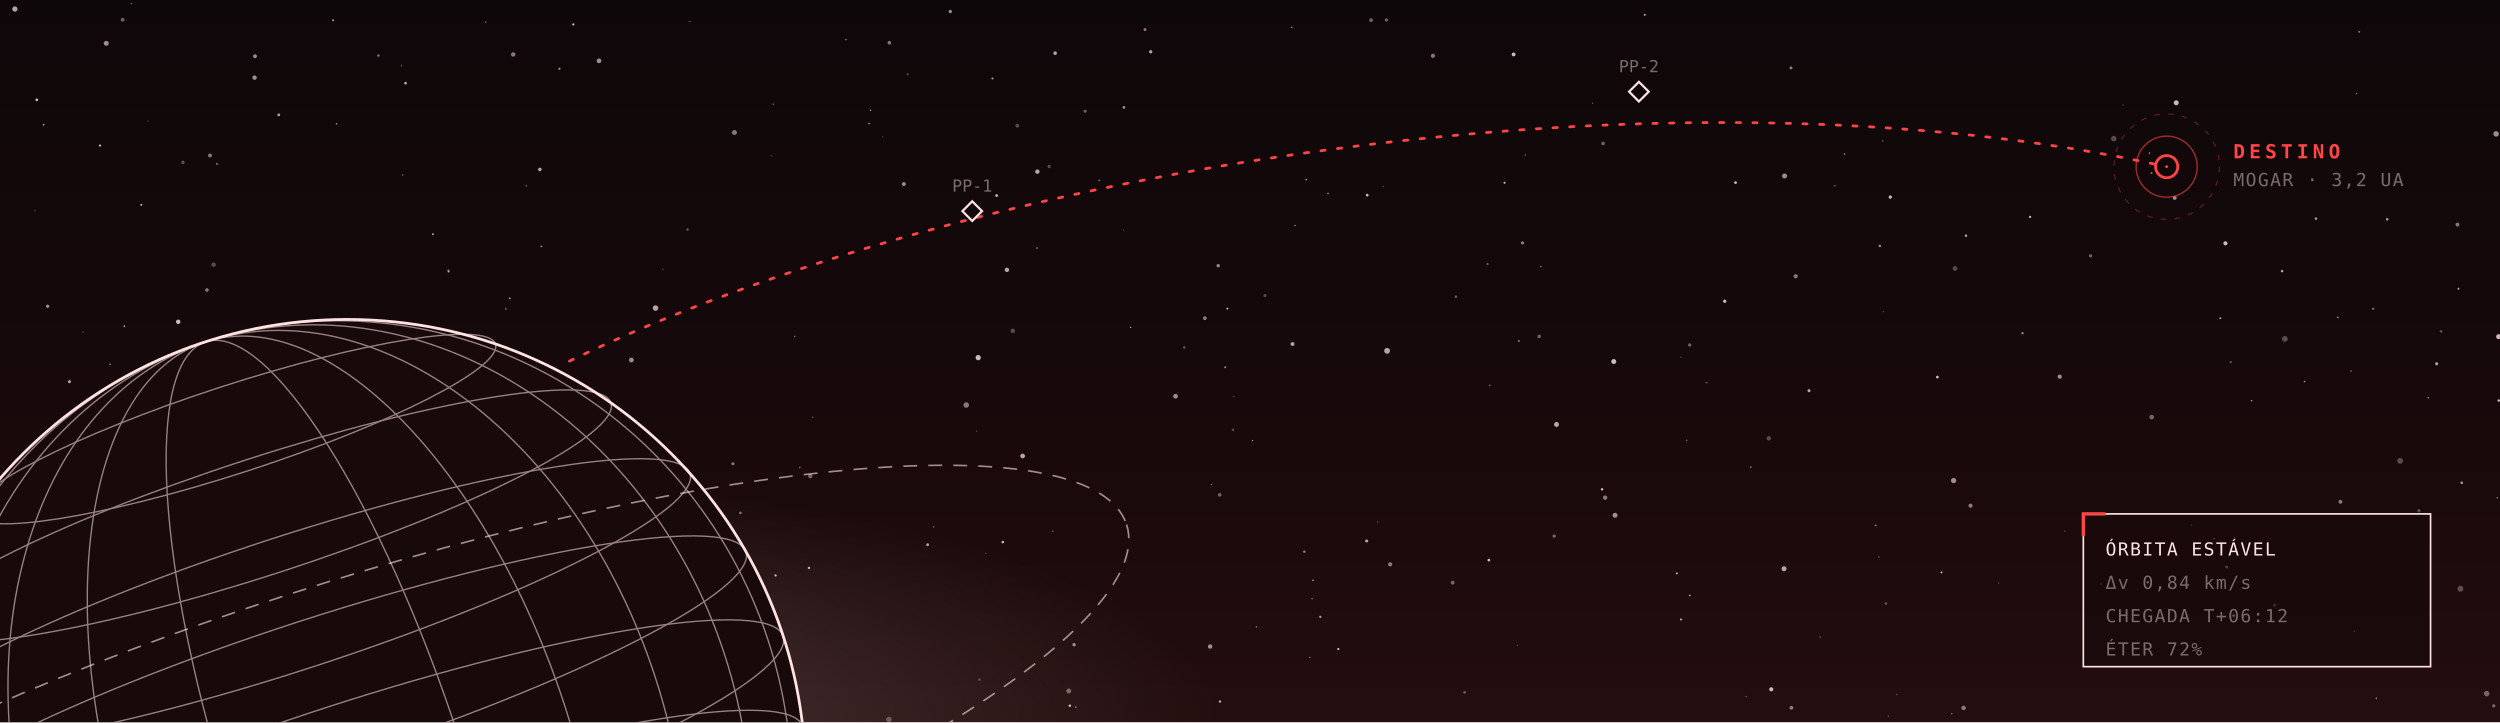
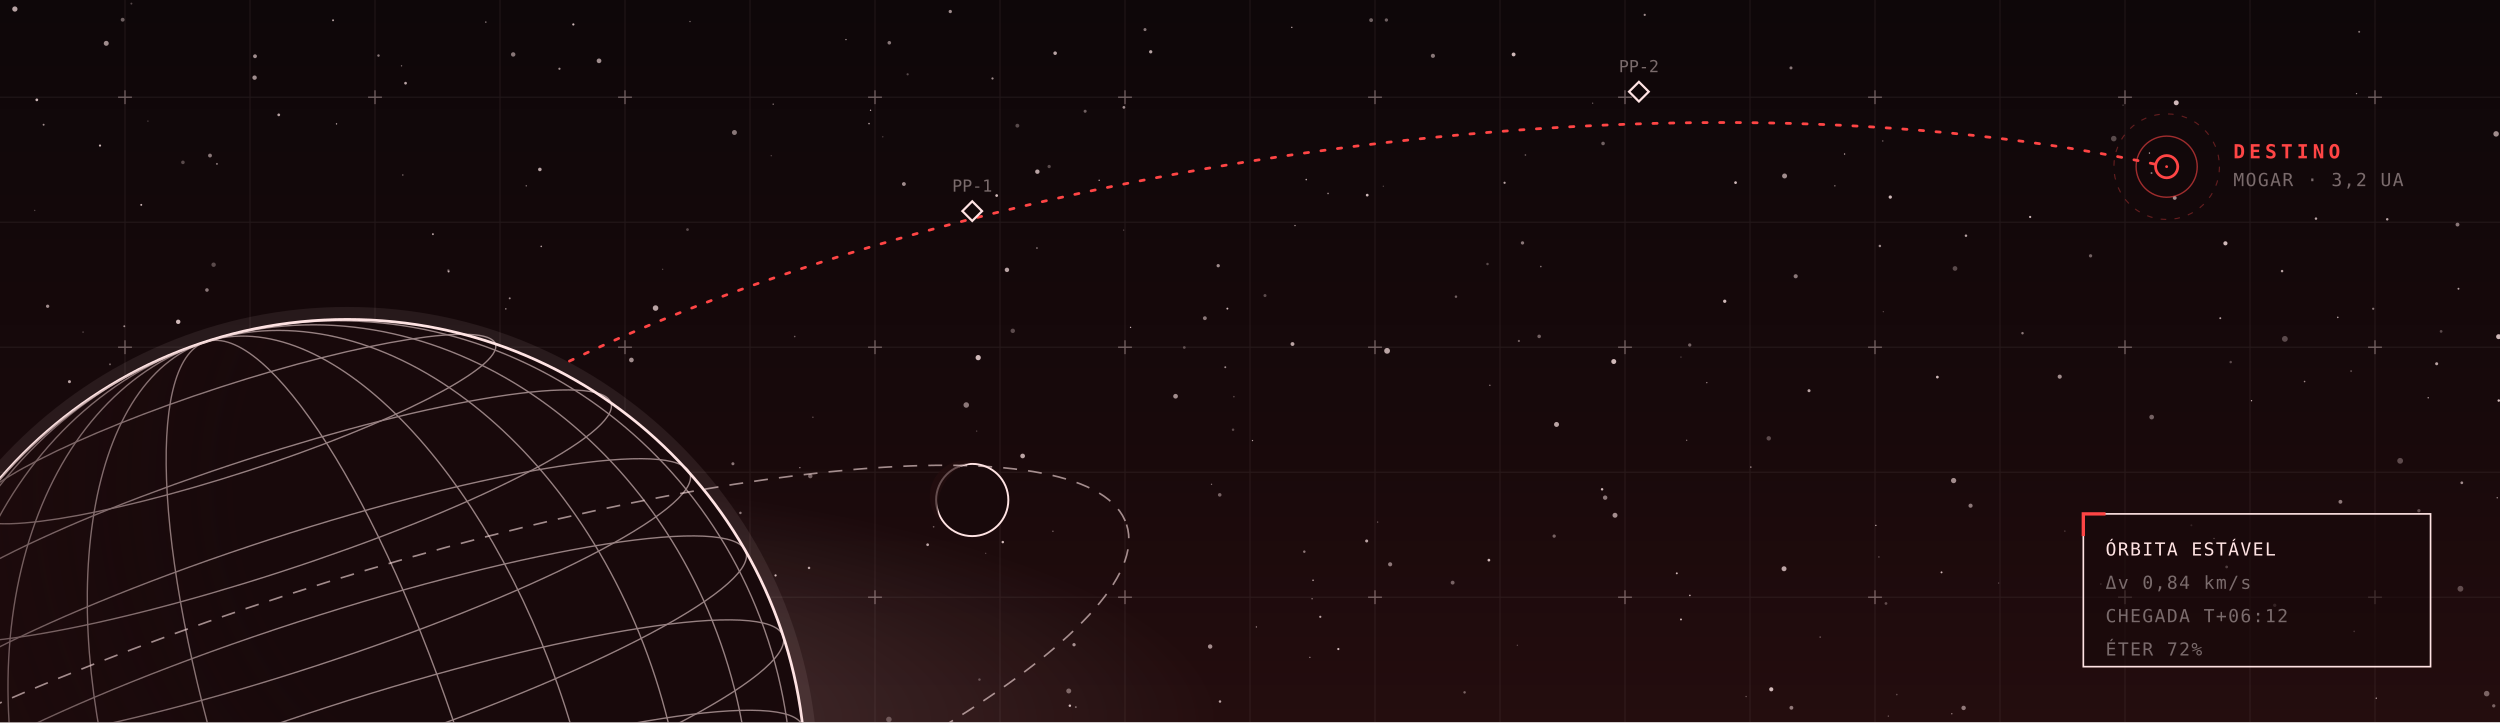
<svg xmlns="http://www.w3.org/2000/svg" viewBox="0 0 1800 520" preserveAspectRatio="xMidYMid slice">
  <defs>
    <linearGradient id="f" x1="0" y1="0" x2="0" y2="1">
      <stop offset="0" stop-color="#0e0709" />
      <stop offset=".6" stop-color="#18090b" />
      <stop offset="1" stop-color="#240d0e" />
    </linearGradient>
  </defs>
  <rect width="1800" height="520" fill="url(#f)" />
+   <g stroke="#7a6b6c" stroke-width=".8" opacity=".16">
+     <line x1="90" y1="0" x2="90" y2="520" />
+     <line x1="180" y1="0" x2="180" y2="520" />
+     <line x1="270" y1="0" x2="270" y2="520" />
+     <line x1="360" y1="0" x2="360" y2="520" />
+     <line x1="450" y1="0" x2="450" y2="520" />
+     <line x1="540" y1="0" x2="540" y2="520" />
+     <line x1="630" y1="0" x2="630" y2="520" />
+     <line x1="720" y1="0" x2="720" y2="520" />
+     <line x1="810" y1="0" x2="810" y2="520" />
+     <line x1="900" y1="0" x2="900" y2="520" />
+     <line x1="990" y1="0" x2="990" y2="520" />
+     <line x1="1080" y1="0" x2="1080" y2="520" />
+     <line x1="1170" y1="0" x2="1170" y2="520" />
+     <line x1="1260" y1="0" x2="1260" y2="520" />
+     <line x1="1350" y1="0" x2="1350" y2="520" />
+     <line x1="1440" y1="0" x2="1440" y2="520" />
+     <line x1="1530" y1="0" x2="1530" y2="520" />
+     <line x1="1620" y1="0" x2="1620" y2="520" />
+     <line x1="1710" y1="0" x2="1710" y2="520" />
+     <line x1="0" y1="70" x2="1800" y2="70" />
+     <line x1="0" y1="160" x2="1800" y2="160" />
+     <line x1="0" y1="250" x2="1800" y2="250" />
+     <line x1="0" y1="340" x2="1800" y2="340" />
+     <line x1="0" y1="430" x2="1800" y2="430" />
+   </g>
+   <g stroke="#ffe3e3" stroke-width="1" opacity=".35">
+     <path d="M 85 70 H 95 M 90 65 V 75" />
+     <path d="M 85 250 H 95 M 90 245 V 255" />
+     <path d="M 85 430 H 95 M 90 425 V 435" />
+     <path d="M 265 70 H 275 M 270 65 V 75" />
+     <path d="M 265 250 H 275 M 270 245 V 255" />
+     <path d="M 265 430 H 275 M 270 425 V 435" />
+     <path d="M 445 70 H 455 M 450 65 V 75" />
+     <path d="M 445 250 H 455 M 450 245 V 255" />
+     <path d="M 445 430 H 455 M 450 425 V 435" />
+     <path d="M 625 70 H 635 M 630 65 V 75" />
+     <path d="M 625 250 H 635 M 630 245 V 255" />
+     <path d="M 625 430 H 635 M 630 425 V 435" />
+     <path d="M 805 70 H 815 M 810 65 V 75" />
+     <path d="M 805 250 H 815 M 810 245 V 255" />
+     <path d="M 805 430 H 815 M 810 425 V 435" />
+     <path d="M 985 70 H 995 M 990 65 V 75" />
+     <path d="M 985 250 H 995 M 990 245 V 255" />
+     <path d="M 985 430 H 995 M 990 425 V 435" />
+     <path d="M 1165 70 H 1175 M 1170 65 V 75" />
+     <path d="M 1165 250 H 1175 M 1170 245 V 255" />
+     <path d="M 1165 430 H 1175 M 1170 425 V 435" />
+     <path d="M 1345 70 H 1355 M 1350 65 V 75" />
+     <path d="M 1345 250 H 1355 M 1350 245 V 255" />
+     <path d="M 1345 430 H 1355 M 1350 425 V 435" />
+     <path d="M 1525 70 H 1535 M 1530 65 V 75" />
+     <path d="M 1525 250 H 1535 M 1530 245 V 255" />
+     <path d="M 1525 430 H 1535 M 1530 425 V 435" />
+     <path d="M 1705 70 H 1715 M 1710 65 V 75" />
+     <path d="M 1705 250 H 1715 M 1710 245 V 255" />
+     <path d="M 1705 430 H 1715 M 1710 425 V 435" />
+   </g>
  <circle cx="378.9" cy="133.8" r="0.5" fill="#ffe5e5" opacity="0.6" />
  <circle cx="774.6" cy="509.1" r="0.7" fill="#ffe5e5" opacity="0.4" />
  <circle cx="556.7" cy="75" r="0.5" fill="#ffe5e5" opacity="0.6" />
  <circle cx="871.3" cy="465.5" r="1.6" fill="#ffe5e5" opacity="0.6" />
  <circle cx="846.4" cy="285.3" r="1.7" fill="#ffe5e5" opacity="0.6" />
  <circle cx="1089.8" cy="39.2" r="1.4" fill="#ffe5e5" opacity="0.8" />
  <circle cx="867.5" cy="229.1" r="1.4" fill="#ffe5e5" opacity="0.5" />
  <circle cx="128.3" cy="231.7" r="1.6" fill="#ffe5e5" opacity="0.8" />
  <circle cx="1790.4" cy="499.4" r="2" fill="#ffe5e5" opacity="0.4" />
  <circle cx="1155.7" cy="358.3" r="1.6" fill="#ffe5e5" opacity="0.5" />
  <circle cx="496.8" cy="15.5" r="0.5" fill="#ffe5e5" opacity="0.5" />
  <circle cx="930.6" cy="247.7" r="1.4" fill="#ffe5e5" opacity="0.7" />
  <circle cx="1547.6" cy="110.2" r="0.5" fill="#ffe5e5" opacity="0.8" />
  <circle cx="872.3" cy="348.7" r="0.5" fill="#ffe5e5" opacity="0.5" />
  <circle cx="34.3" cy="220.5" r="1.2" fill="#ffe5e5" opacity="0.6" />
  <circle cx="939.1" cy="397.2" r="0.9" fill="#ffe5e5" opacity="0.5" />
  <circle cx="364.2" cy="222.4" r="0.5" fill="#ffe5e5" opacity="0.8" />
  <circle cx="1708.7" cy="222.3" r="0.8" fill="#ffe5e5" opacity="0.5" />
  <circle cx="1594.1" cy="387.7" r="0.5" fill="#ffe5e5" opacity="0.8" />
  <circle cx="1406.6" cy="346" r="1.9" fill="#ffe5e5" opacity="0.6" />
  <circle cx="722" cy="390.3" r="0.9" fill="#ffe5e5" opacity="0.8" />
  <circle cx="883.7" cy="222.2" r="0.7" fill="#ffe5e5" opacity="0.8" />
  <circle cx="1096.2" cy="174.9" r="1.2" fill="#ffe5e5" opacity="0.5" />
  <circle cx="1289.8" cy="509.6" r="1.4" fill="#ffe5e5" opacity="0.5" />
  <circle cx="945.4" cy="417.8" r="0.6" fill="#ffe5e5" opacity="0.7" />
  <circle cx="1659.3" cy="274.7" r="0.6" fill="#ffe5e5" opacity="0.6" />
  <circle cx="1289.5" cy="48.9" r="1.1" fill="#ffe5e5" opacity="0.5" />
  <circle cx="1357.9" cy="434.5" r="1" fill="#ffe5e5" opacity="0.3" />
  <circle cx="1072.7" cy="277.4" r="0.5" fill="#ffe5e5" opacity="0.6" />
  <circle cx="388.7" cy="122" r="1.3" fill="#ffe5e5" opacity="0.7" />
  <circle cx="770.3" cy="508.1" r="0.9" fill="#ffe5e5" opacity="0.8" />
  <circle cx="1771.5" cy="423.9" r="2.1" fill="#ffe5e5" opacity="0.3" />
  <circle cx="1000.9" cy="406.3" r="1.5" fill="#ffe5e5" opacity="0.5" />
  <circle cx="704.3" cy="257.5" r="1.9" fill="#ffe5e5" opacity="0.8" />
  <circle cx="1119" cy="386" r="1.2" fill="#ffe5e5" opacity="0.4" />
  <circle cx="1405.3" cy="513.9" r="0.5" fill="#ffe5e5" opacity="0.6" />
  <circle cx="1772.5" cy="347.6" r="1" fill="#ffe5e5" opacity="0.6" />
  <circle cx="1284.9" cy="126.7" r="1.8" fill="#ffe5e5" opacity="0.6" />
  <circle cx="1146.7" cy="74.3" r="0.5" fill="#ffe5e5" opacity="0.4" />
  <circle cx="1310.5" cy="458.7" r="0.5" fill="#ffe5e5" opacity="0.5" />
  <circle cx="1260.6" cy="336.3" r="0.5" fill="#ffe5e5" opacity="0.8" />
  <circle cx="1154.2" cy="103.3" r="1.3" fill="#ffe5e5" opacity="0.4" />
  <circle cx="1361" cy="141.9" r="1.2" fill="#ffe5e5" opacity="0.8" />
  <circle cx="1352.8" cy="401" r="0.6" fill="#ffe5e5" opacity="0.3" />
  <circle cx="878.4" cy="505.1" r="0.9" fill="#ffe5e5" opacity="0.7" />
  <circle cx="1092.5" cy="464.6" r="0.5" fill="#ffe5e5" opacity="0.3" />
  <circle cx="151.2" cy="112" r="1.4" fill="#ffe5e5" opacity="0.5" />
  <circle cx="1643.1" cy="195.2" r="0.9" fill="#ffe5e5" opacity="0.7" />
  <circle cx="667.9" cy="392.2" r="1" fill="#ffe5e5" opacity="0.7" />
  <circle cx="1031.7" cy="40.2" r="1.5" fill="#ffe5e5" opacity="0.5" />
  <circle cx="472" cy="221.8" r="2" fill="#ffe5e5" opacity="0.7" />
  <circle cx="79.2" cy="262.3" r="0.7" fill="#ffe5e5" opacity="0.4" />
  <circle cx="930.1" cy="19.7" r="0.5" fill="#ffe5e5" opacity="0.8" />
  <circle cx="1799" cy="242.4" r="1.8" fill="#ffe5e5" opacity="0.8" />
  <circle cx="1461.7" cy="156.2" r="0.8" fill="#ffe5e5" opacity="0.8" />
  <circle cx="558.4" cy="414.3" r="0.8" fill="#ffe5e5" opacity="0.8" />
  <circle cx="1692.8" cy="267.2" r="0.7" fill="#ffe5e5" opacity="0.3" />
  <circle cx="1093.6" cy="245.5" r="0.8" fill="#ffe5e5" opacity="0.4" />
  <circle cx="1415.5" cy="169.7" r="0.9" fill="#ffe5e5" opacity="0.7" />
  <circle cx="1045.9" cy="419.5" r="1.4" fill="#ffe5e5" opacity="0.4" />
  <circle cx="31.4" cy="89.8" r="0.7" fill="#ffe5e5" opacity="0.6" />
  <circle cx="1770.1" cy="207.9" r="0.7" fill="#ffe5e5" opacity="0.7" />
  <circle cx="72" cy="104.8" r="0.8" fill="#ffe5e5" opacity="0.8" />
  <circle cx="781.3" cy="80.1" r="1.1" fill="#ffe5e5" opacity="0.4" />
  <circle cx="1598.6" cy="229.1" r="0.7" fill="#ffe5e5" opacity="0.7" />
  <circle cx="1795.5" cy="508.2" r="1.2" fill="#ffe5e5" opacity="0.4" />
  <circle cx="769.5" cy="497.5" r="1.8" fill="#ffe5e5" opacity="0.4" />
  <circle cx="1216.6" cy="248.4" r="1.2" fill="#ffe5e5" opacity="0.4" />
  <circle cx="402.8" cy="49.5" r="0.8" fill="#ffe5e5" opacity="0.6" />
  <circle cx="1216.7" cy="428.7" r="0.6" fill="#ffe5e5" opacity="0.8" />
  <circle cx="901.8" cy="317.2" r="0.5" fill="#ffe5e5" opacity="0.7" />
  <circle cx="1549.2" cy="300.3" r="1.7" fill="#ffe5e5" opacity="0.4" />
  <circle cx="1207.3" cy="412.8" r="0.7" fill="#ffe5e5" opacity="0.8" />
  <circle cx="1748.3" cy="286.4" r="0.5" fill="#ffe5e5" opacity="0.8" />
  <circle cx="1683.2" cy="228.5" r="0.6" fill="#ffe5e5" opacity="0.7" />
  <circle cx="1754.4" cy="261.9" r="1.1" fill="#ffe5e5" opacity="0.7" />
  <circle cx="1302.5" cy="281.3" r="1.1" fill="#ffe5e5" opacity="0.7" />
  <circle cx="1257.2" cy="501.5" r="0.5" fill="#ffe5e5" opacity="0.4" />
  <circle cx="1797.2" cy="96.4" r="2" fill="#ffe5e5" opacity="0.6" />
  <circle cx="555.3" cy="112.1" r="0.5" fill="#ffe5e5" opacity="0.3" />
  <circle cx="709.7" cy="398.4" r="0.5" fill="#ffe5e5" opacity="0.3" />
  <circle cx="1054.5" cy="498.5" r="0.9" fill="#ffe5e5" opacity="0.4" />
  <circle cx="10.7" cy="6.5" r="1.9" fill="#ffe5e5" opacity="0.7" />
  <circle cx="582.5" cy="408.9" r="0.9" fill="#ffe5e5" opacity="0.7" />
  <circle cx="684.2" cy="8.3" r="1.2" fill="#ffe5e5" opacity="0.6" />
  <circle cx="984.4" cy="140.5" r="1" fill="#ffe5e5" opacity="0.8" />
  <circle cx="412.8" cy="17.6" r="0.8" fill="#ffe5e5" opacity="0.8" />
  <circle cx="94.6" cy="2.6" r="0.7" fill="#ffe5e5" opacity="0.3" />
  <circle cx="454.6" cy="259.2" r="1.7" fill="#ffe5e5" opacity="0.6" />
  <circle cx="311.7" cy="168.6" r="0.7" fill="#ffe5e5" opacity="0.7" />
  <circle cx="322.8" cy="194.7" r="0.9" fill="#ffe5e5" opacity="0.3" />
  <circle cx="809.2" cy="77.3" r="1" fill="#ffe5e5" opacity="0.6" />
  <circle cx="183.3" cy="55.9" r="1.6" fill="#ffe5e5" opacity="0.6" />
  <circle cx="640" cy="518" r="2" fill="#ffe5e5" opacity="0.3" />
  <circle cx="1228.9" cy="275.5" r="0.5" fill="#ffe5e5" opacity="0.6" />
  <circle cx="272.5" cy="40" r="0.9" fill="#ffe5e5" opacity="0.5" />
  <circle cx="746.9" cy="123.6" r="1.6" fill="#ffe5e5" opacity="0.7" />
  <circle cx="89.5" cy="234.9" r="0.7" fill="#ffe5e5" opacity="0.6" />
  <circle cx="349.8" cy="15.9" r="0.5" fill="#ffe5e5" opacity="0.7" />
  <circle cx="1249.6" cy="131.5" r="1" fill="#ffe5e5" opacity="0.8" />
  <circle cx="367" cy="214.8" r="0.7" fill="#ffe5e5" opacity="0.6" />
  <circle cx="1710.9" cy="502.7" r="0.5" fill="#ffe5e5" opacity="0.8" />
  <circle cx="200.7" cy="82.7" r="1" fill="#ffe5e5" opacity="0.7" />
  <circle cx="26.5" cy="71.9" r="1" fill="#ffe5e5" opacity="0.8" />
  <circle cx="1275.3" cy="496.3" r="1.5" fill="#ffe5e5" opacity="0.8" />
  <circle cx="1486.7" cy="382.4" r="0.5" fill="#ffe5e5" opacity="0.3" />
  <circle cx="1769.4" cy="161.7" r="1.4" fill="#ffe5e5" opacity="0.5" />
  <circle cx="1328.1" cy="110.9" r="0.5" fill="#ffe5e5" opacity="0.8" />
  <circle cx="1108.2" cy="242.2" r="1.3" fill="#ffe5e5" opacity="0.4" />
  <circle cx="882.2" cy="264.4" r="0.7" fill="#ffe5e5" opacity="0.6" />
  <circle cx="717.6" cy="140.8" r="1" fill="#ffe5e5" opacity="0.8" />
  <circle cx="1621.1" cy="288.5" r="0.5" fill="#ffe5e5" opacity="0.8" />
  <circle cx="887.8" cy="309.4" r="0.9" fill="#ffe5e5" opacity="0.3" />
  <circle cx="1741.6" cy="367.7" r="1.2" fill="#ffe5e5" opacity="0.3" />
  <circle cx="729.2" cy="238.2" r="1.6" fill="#ffe5e5" opacity="0.3" />
  <circle cx="672.2" cy="379.3" r="0.6" fill="#ffe5e5" opacity="0.4" />
  <circle cx="1606.1" cy="260.7" r="0.9" fill="#ffe5e5" opacity="0.3" />
  <circle cx="477.1" cy="193.9" r="0.5" fill="#ffe5e5" opacity="0.3" />
  <circle cx="1757.6" cy="238.6" r="1" fill="#ffe5e5" opacity="0.3" />
  <circle cx="1798" cy="358.4" r="0.5" fill="#ffe5e5" opacity="0.7" />
  <circle cx="50" cy="274.8" r="1.1" fill="#ffe5e5" opacity="0.7" />
  <circle cx="1528.6" cy="75.7" r="0.5" fill="#ffe5e5" opacity="0.3" />
  <circle cx="732.5" cy="90.5" r="1.4" fill="#ffe5e5" opacity="0.3" />
  <circle cx="910.8" cy="212.8" r="1.1" fill="#ffe5e5" opacity="0.3" />
  <circle cx="1565.8" cy="142.5" r="1.4" fill="#ffe5e5" opacity="0.6" />
  <circle cx="1603.2" cy="408.2" r="1" fill="#ffe5e5" opacity="0.6" />
  <circle cx="943.1" cy="473.3" r="0.5" fill="#ffe5e5" opacity="0.6" />
  <circle cx="59.8" cy="239.1" r="0.5" fill="#ffe5e5" opacity="0.4" />
  <circle cx="963.6" cy="467.3" r="0.8" fill="#ffe5e5" opacity="0.8" />
  <circle cx="991.9" cy="375.9" r="0.5" fill="#ffe5e5" opacity="0.4" />
  <circle cx="25" cy="151.5" r="0.5" fill="#ffe5e5" opacity="0.3" />
  <circle cx="791.4" cy="129.8" r="0.5" fill="#ffe5e5" opacity="0.8" />
  <circle cx="1439" cy="419.8" r="0.5" fill="#ffe5e5" opacity="0.3" />
  <circle cx="626.8" cy="79.4" r="0.5" fill="#ffe5e5" opacity="0.8" />
  <circle cx="583.4" cy="342.8" r="1.6" fill="#ffe5e5" opacity="0.4" />
  <circle cx="575.9" cy="336.7" r="0.5" fill="#ffe5e5" opacity="0.6" />
  <circle cx="1120.7" cy="305.6" r="1.8" fill="#ffe5e5" opacity="0.7" />
  <circle cx="714.6" cy="56.5" r="0.8" fill="#ffe5e5" opacity="0.6" />
  <circle cx="759.7" cy="38.3" r="1.3" fill="#ffe5e5" opacity="0.7" />
  <circle cx="101.7" cy="147.5" r="0.7" fill="#ffe5e5" opacity="0.8" />
  <circle cx="156.2" cy="118" r="0.7" fill="#ffe5e5" opacity="0.5" />
  <circle cx="1214.4" cy="317" r="0.5" fill="#ffe5e5" opacity="0.5" />
  <circle cx="640.3" cy="30.8" r="1.3" fill="#ffe5e5" opacity="0.5" />
  <circle cx="527.7" cy="333.9" r="1.1" fill="#ffe5e5" opacity="0.5" />
  <circle cx="431.3" cy="43.8" r="1.7" fill="#ffe5e5" opacity="0.6" />
  <circle cx="1637.8" cy="435.8" r="1.2" fill="#ffe5e5" opacity="0.3" />
  <circle cx="1292.9" cy="198.9" r="1.5" fill="#ffe5e5" opacity="0.5" />
  <circle cx="149" cy="208.8" r="1.3" fill="#ffe5e5" opacity="0.5" />
  <circle cx="1350.6" cy="378.3" r="0.5" fill="#ffe5e5" opacity="0.8" />
  <circle cx="1521.9" cy="99.8" r="2" fill="#ffe5e5" opacity="0.3" />
  <circle cx="1072" cy="403.3" r="1" fill="#ffe5e5" opacity="0.8" />
  <circle cx="1685.1" cy="361.3" r="1.4" fill="#ffe5e5" opacity="0.5" />
  <circle cx="809" cy="165.7" r="0.5" fill="#ffe5e5" opacity="0.3" />
  <circle cx="609.1" cy="28.5" r="0.5" fill="#ffe5e5" opacity="0.7" />
  <circle cx="703.2" cy="310.4" r="0.5" fill="#ffe5e5" opacity="0.3" />
  <circle cx="242.3" cy="89.2" r="0.5" fill="#ffe5e5" opacity="0.8" />
  <circle cx="1153.5" cy="352.3" r="0.9" fill="#ffe5e5" opacity="0.8" />
  <circle cx="1210.3" cy="446" r="0.7" fill="#ffe5e5" opacity="0.8" />
  <circle cx="76.5" cy="31.2" r="1.8" fill="#ffe5e5" opacity="0.6" />
  <circle cx="746.6" cy="178.6" r="0.7" fill="#ffe5e5" opacity="0.4" />
  <circle cx="1566.9" cy="74" r="1.8" fill="#ffe5e5" opacity="0.8" />
  <circle cx="1456.2" cy="239.9" r="0.9" fill="#ffe5e5" opacity="0.5" />
  <circle cx="755.4" cy="119.9" r="1.2" fill="#ffe5e5" opacity="0.3" />
  <circle cx="1728.1" cy="331.8" r="2.1" fill="#ffe5e5" opacity="0.3" />
  <circle cx="1241.8" cy="216.9" r="1.2" fill="#ffe5e5" opacity="0.8" />
  <circle cx="1321.1" cy="133.8" r="0.5" fill="#ffe5e5" opacity="0.6" />
  <circle cx="1577.8" cy="378.2" r="0.7" fill="#ffe5e5" opacity="0.3" />
  <circle cx="940.5" cy="129.3" r="0.6" fill="#ffe5e5" opacity="0.7" />
  <circle cx="758.1" cy="382.5" r="0.5" fill="#ffe5e5" opacity="0.5" />
  <circle cx="852.7" cy="250.2" r="1" fill="#ffe5e5" opacity="0.3" />
  <circle cx="878.2" cy="356.3" r="1.3" fill="#ffe5e5" opacity="0.4" />
  <circle cx="956.2" cy="139.3" r="0.6" fill="#ffe5e5" opacity="0.6" />
  <circle cx="1505.2" cy="184.2" r="1.2" fill="#ffe5e5" opacity="0.4" />
  <circle cx="828.5" cy="37.3" r="1.2" fill="#ffe5e5" opacity="0.7" />
  <circle cx="585.3" cy="300.4" r="0.5" fill="#ffe5e5" opacity="0.4" />
  <circle cx="1355.6" cy="101.5" r="0.5" fill="#ffe5e5" opacity="0.5" />
  <circle cx="289.1" cy="47.4" r="0.5" fill="#ffe5e5" opacity="0.5" />
  <circle cx="1048.3" cy="213.6" r="0.9" fill="#ffe5e5" opacity="0.4" />
  <circle cx="1353.5" cy="177.1" r="0.9" fill="#ffe5e5" opacity="0.6" />
  <circle cx="984" cy="389.5" r="1.1" fill="#ffe5e5" opacity="0.7" />
  <circle cx="1799.1" cy="288.4" r="0.9" fill="#ffe5e5" opacity="0.8" />
  <circle cx="705.2" cy="489.3" r="0.9" fill="#ffe5e5" opacity="0.3" />
  <circle cx="736.3" cy="328.3" r="1.7" fill="#ffe5e5" opacity="0.7" />
  <circle cx="1210.3" cy="257.1" r="0.5" fill="#ffe5e5" opacity="0.3" />
  <circle cx="106.5" cy="87.2" r="0.5" fill="#ffe5e5" opacity="0.3" />
  <circle cx="877.1" cy="191.3" r="1.2" fill="#ffe5e5" opacity="0.6" />
  <circle cx="653.5" cy="53.5" r="0.8" fill="#ffe5e5" opacity="0.3" />
  <circle cx="1549.1" cy="124.6" r="0.7" fill="#ffe5e5" opacity="0.5" />
  <circle cx="1483" cy="271.2" r="1.5" fill="#ffe5e5" opacity="0.6" />
  <circle cx="814" cy="235.7" r="0.5" fill="#ffe5e5" opacity="0.8" />
  <circle cx="533.1" cy="369.3" r="0.9" fill="#ffe5e5" opacity="0.5" />
  <circle cx="1602.3" cy="175.2" r="1.5" fill="#ffe5e5" opacity="0.8" />
  <circle cx="1083.3" cy="131.6" r="0.8" fill="#ffe5e5" opacity="0.7" />
  <circle cx="944.7" cy="431.1" r="0.5" fill="#ffe5e5" opacity="0.6" />
  <circle cx="888.4" cy="285.6" r="0.6" fill="#ffe5e5" opacity="0.3" />
  <circle cx="987.2" cy="14.5" r="1.4" fill="#ffe5e5" opacity="0.4" />
  <circle cx="773.3" cy="464.2" r="1.2" fill="#ffe5e5" opacity="0.6" />
  <circle cx="1667.5" cy="157.4" r="0.9" fill="#ffe5e5" opacity="0.7" />
  <circle cx="292" cy="59.9" r="1" fill="#ffe5e5" opacity="0.7" />
  <circle cx="932.4" cy="162.4" r="0.5" fill="#ffe5e5" opacity="0.7" />
  <circle cx="183.6" cy="40.5" r="1.4" fill="#ffe5e5" opacity="0.6" />
  <circle cx="131.7" cy="116.9" r="1.3" fill="#ffe5e5" opacity="0.3" />
  <circle cx="1356" cy="224.4" r="0.5" fill="#ffe5e5" opacity="0.3" />
  <circle cx="1394.9" cy="271.5" r="1" fill="#ffe5e5" opacity="0.8" />
  <circle cx="998.7" cy="252.6" r="2.1" fill="#ffe5e5" opacity="0.7" />
  <circle cx="650.8" cy="132.5" r="1.4" fill="#ffe5e5" opacity="0.6" />
  <circle cx="495" cy="165.3" r="1" fill="#ffe5e5" opacity="0.3" />
  <circle cx="1698.6" cy="22.9" r="0.7" fill="#ffe5e5" opacity="0.5" />
  <circle cx="725" cy="194.3" r="1.6" fill="#ffe5e5" opacity="0.7" />
  <circle cx="369.5" cy="39.2" r="1.6" fill="#ffe5e5" opacity="0.5" />
  <circle cx="1365.7" cy="500.1" r="0.6" fill="#ffe5e5" opacity="0.3" />
  <circle cx="998.2" cy="14.4" r="1.2" fill="#ffe5e5" opacity="0.4" />
  <circle cx="1397.9" cy="412.1" r="0.7" fill="#ffe5e5" opacity="0.8" />
  <circle cx="153.8" cy="190.6" r="1.6" fill="#ffe5e5" opacity="0.3" />
  <circle cx="1161.9" cy="260.3" r="1.8" fill="#ffe5e5" opacity="0.8" />
  <circle cx="1284.5" cy="409.5" r="1.8" fill="#ffe5e5" opacity="0.7" />
  <circle cx="290" cy="126" r="0.6" fill="#ffe5e5" opacity="0.4" />
  <circle cx="528.8" cy="95.4" r="1.8" fill="#ffe5e5" opacity="0.5" />
  <circle cx="1696.7" cy="67.4" r="0.5" fill="#ffe5e5" opacity="0.6" />
  <circle cx="950.6" cy="444.1" r="0.8" fill="#ffe5e5" opacity="0.7" />
  <circle cx="389.7" cy="177.4" r="0.6" fill="#ffe5e5" opacity="0.7" />
  <circle cx="635.6" cy="98.5" r="0.5" fill="#ffe5e5" opacity="0.3" />
  <circle cx="1098.3" cy="111.6" r="0.6" fill="#ffe5e5" opacity="0.4" />
  <circle cx="1273.5" cy="315.6" r="1.6" fill="#ffe5e5" opacity="0.3" />
  <circle cx="1359.6" cy="515.6" r="0.5" fill="#ffe5e5" opacity="0.4" />
  <circle cx="824.4" cy="21.3" r="1.1" fill="#ffe5e5" opacity="0.5" />
  <circle cx="1184.2" cy="10.7" r="0.8" fill="#ffe5e5" opacity="0.6" />
  <circle cx="88.3" cy="14.2" r="1.4" fill="#ffe5e5" opacity="0.4" />
  <circle cx="1418.8" cy="364.1" r="1.5" fill="#ffe5e5" opacity="0.5" />
  <circle cx="1407.6" cy="193.3" r="1.7" fill="#ffe5e5" opacity="0.3" />
  <circle cx="695.7" cy="291.6" r="2" fill="#ffe5e5" opacity="0.5" />
  <circle cx="239.8" cy="14.6" r="0.7" fill="#ffe5e5" opacity="0.7" />
  <circle cx="1718.8" cy="157.9" r="0.9" fill="#ffe5e5" opacity="0.7" />
  <circle cx="1162.8" cy="371" r="1.8" fill="#ffe5e5" opacity="0.6" />
  <circle cx="1695" cy="454.6" r="0.6" fill="#ffe5e5" opacity="0.5" />
  <circle cx="1512.6" cy="420.5" r="0.6" fill="#ffe5e5" opacity="0.4" />
  <circle cx="996" cy="134.1" r="0.5" fill="#ffe5e5" opacity="0.3" />
  <circle cx="572.2" cy="242.3" r="0.6" fill="#ffe5e5" opacity="0.4" />
  <circle cx="1071" cy="190.1" r="0.9" fill="#ffe5e5" opacity="0.3" />
  <circle cx="1413.8" cy="509.7" r="1.6" fill="#ffe5e5" opacity="0.5" />
  <circle cx="323" cy="195.5" r="0.7" fill="#ffe5e5" opacity="0.7" />
  <circle cx="1645.1" cy="244" r="2.1" fill="#ffe5e5" opacity="0.3" />
  <circle cx="1109.4" cy="191.9" r="0.6" fill="#ffe5e5" opacity="0.5" />
  <circle cx="625.7" cy="89" r="0.6" fill="#ffe5e5" opacity="0.7" />
  <circle cx="904.6" cy="451.4" r="0.5" fill="#ffe5e5" opacity="0.6" />
  <defs>
    <radialGradient id="atm" cx="13.9%" cy="100%" r="35%">
      <stop offset="0" stop-color="#ffe3e3" stop-opacity=".22" />
      <stop offset="1" stop-color="#ffe3e3" stop-opacity="0" />
    </radialGradient>
  </defs>
  <rect width="1800" height="520" fill="url(#atm)" />
  <circle cx="250" cy="560" r="330" fill="#18090b" stroke="#ffe3e3" stroke-width="2" />
  <g fill="none" stroke="#ffe3e3" stroke-width="1" opacity=".55" transform="rotate(-18 250 560)">
    <ellipse cx="250" cy="296" rx="198" ry="31.7" />
    <ellipse cx="250" cy="362" rx="264" ry="42.2" />
    <ellipse cx="250" cy="428" rx="302.4" ry="48.4" />
    <ellipse cx="250" cy="494" rx="323.3" ry="51.7" />
    <ellipse cx="250" cy="560" rx="330" ry="52.8" />
    <ellipse cx="250" cy="626" rx="323.3" ry="51.7" />
    <ellipse cx="250" cy="692" rx="302.4" ry="48.4" />
    <ellipse cx="250" cy="758" rx="264" ry="42.2" />
    <ellipse cx="250" cy="824" rx="198" ry="31.7" />
    <ellipse cx="250" cy="560" rx="318.8" ry="330" />
    <ellipse cx="250" cy="560" rx="285.8" ry="330" />
    <ellipse cx="250" cy="560" rx="233.3" ry="330" />
    <ellipse cx="250" cy="560" rx="165" ry="330" />
    <ellipse cx="250" cy="560" rx="85.4" ry="330" />
  </g>
+   <defs>
+     <radialGradient id="sombra" cx="72%" cy="18%" r="95%">
+       <stop offset=".35" stop-color="#240d0e" stop-opacity="0" />
+       <stop offset="1" stop-color="#240d0e" stop-opacity=".75" />
+     </radialGradient>
+   </defs>
+   <circle cx="250" cy="560" r="330" fill="url(#sombra)" />
+   <circle cx="250" cy="560" r="335" fill="none" stroke="#ffe3e3" stroke-width="8" opacity=".08" />
+   <circle cx="700" cy="360" r="26" fill="#18090b" stroke="#ffe3e3" stroke-width="1.4" />
+   <path d="M 694.8 334 A 26 26 0 0 0 694.8 386 A 18.2 26 0 0 1 694.8 334 Z" fill="#240d0e" opacity=".7" transform="rotate(30 700 360)" />
  <ellipse cx="250" cy="560" rx="590" ry="138.6" transform="rotate(-18 250 560)" fill="none" stroke="#ffe3e3" stroke-width="1.2" stroke-dasharray="10 8" opacity=".6" />
  <path d="M 410 260 C 700 120, 1200 40, 1560 120" fill="none" stroke="#ff4545" stroke-width="2" stroke-dasharray="3 9" stroke-linecap="round" />
  <circle cx="1560" cy="120" r="8" fill="none" stroke="#ff4545" stroke-width="2" />
  <circle cx="1560" cy="120" r="22" fill="none" stroke="#ff4545" stroke-width="1" opacity=".6" />
  <circle cx="1560" cy="120" r="38" fill="none" stroke="#ff4545" stroke-width=".8" opacity=".35" stroke-dasharray="4 6" />
  <text x="1608" y="114" font-family="JetBrains Mono, Consolas, monospace" font-size="14" fill="#ff4545" letter-spacing="3" font-weight="700">DESTINO</text>
  <text x="1608" y="134" font-family="JetBrains Mono, Consolas, monospace" font-size="13" fill="#7a6b6c" letter-spacing="1">MOGAR · 3,2 UA</text>
  <rect x="695" y="147" width="10" height="10" fill="none" stroke="#ffe3e3" stroke-width="1.6" transform="rotate(45 700 152)" />
  <text x="700" y="138" font-family="JetBrains Mono, Consolas, monospace" font-size="12" fill="#7a6b6c" text-anchor="middle">PP-1</text>
  <rect x="1175" y="61" width="10" height="10" fill="none" stroke="#ffe3e3" stroke-width="1.6" transform="rotate(45 1180 66)" />
  <text x="1180" y="52" font-family="JetBrains Mono, Consolas, monospace" font-size="12" fill="#7a6b6c" text-anchor="middle">PP-2</text>
  <rect x="1500" y="370" width="250" height="110" fill="#18090b" fill-opacity=".6" stroke="#ffe3e3" stroke-width="1.2" />
  <text x="1516" y="400" font-family="JetBrains Mono, Consolas, monospace" font-size="13" fill="#ffe3e3" letter-spacing="1">ÓRBITA ESTÁVEL</text>
  <text x="1516" y="424" font-family="JetBrains Mono, Consolas, monospace" font-size="13" fill="#7a6b6c" letter-spacing="1">Δv 0,84 km/s</text>
  <text x="1516" y="448" font-family="JetBrains Mono, Consolas, monospace" font-size="13" fill="#7a6b6c" letter-spacing="1">CHEGADA T+06:12</text>
  <text x="1516" y="472" font-family="JetBrains Mono, Consolas, monospace" font-size="13" fill="#7a6b6c" letter-spacing="1">ÉTER 72%</text>
  <path d="M 1500 386 L 1500 370 L 1516 370" fill="none" stroke="#ff4545" stroke-width="2.4" />
</svg>
